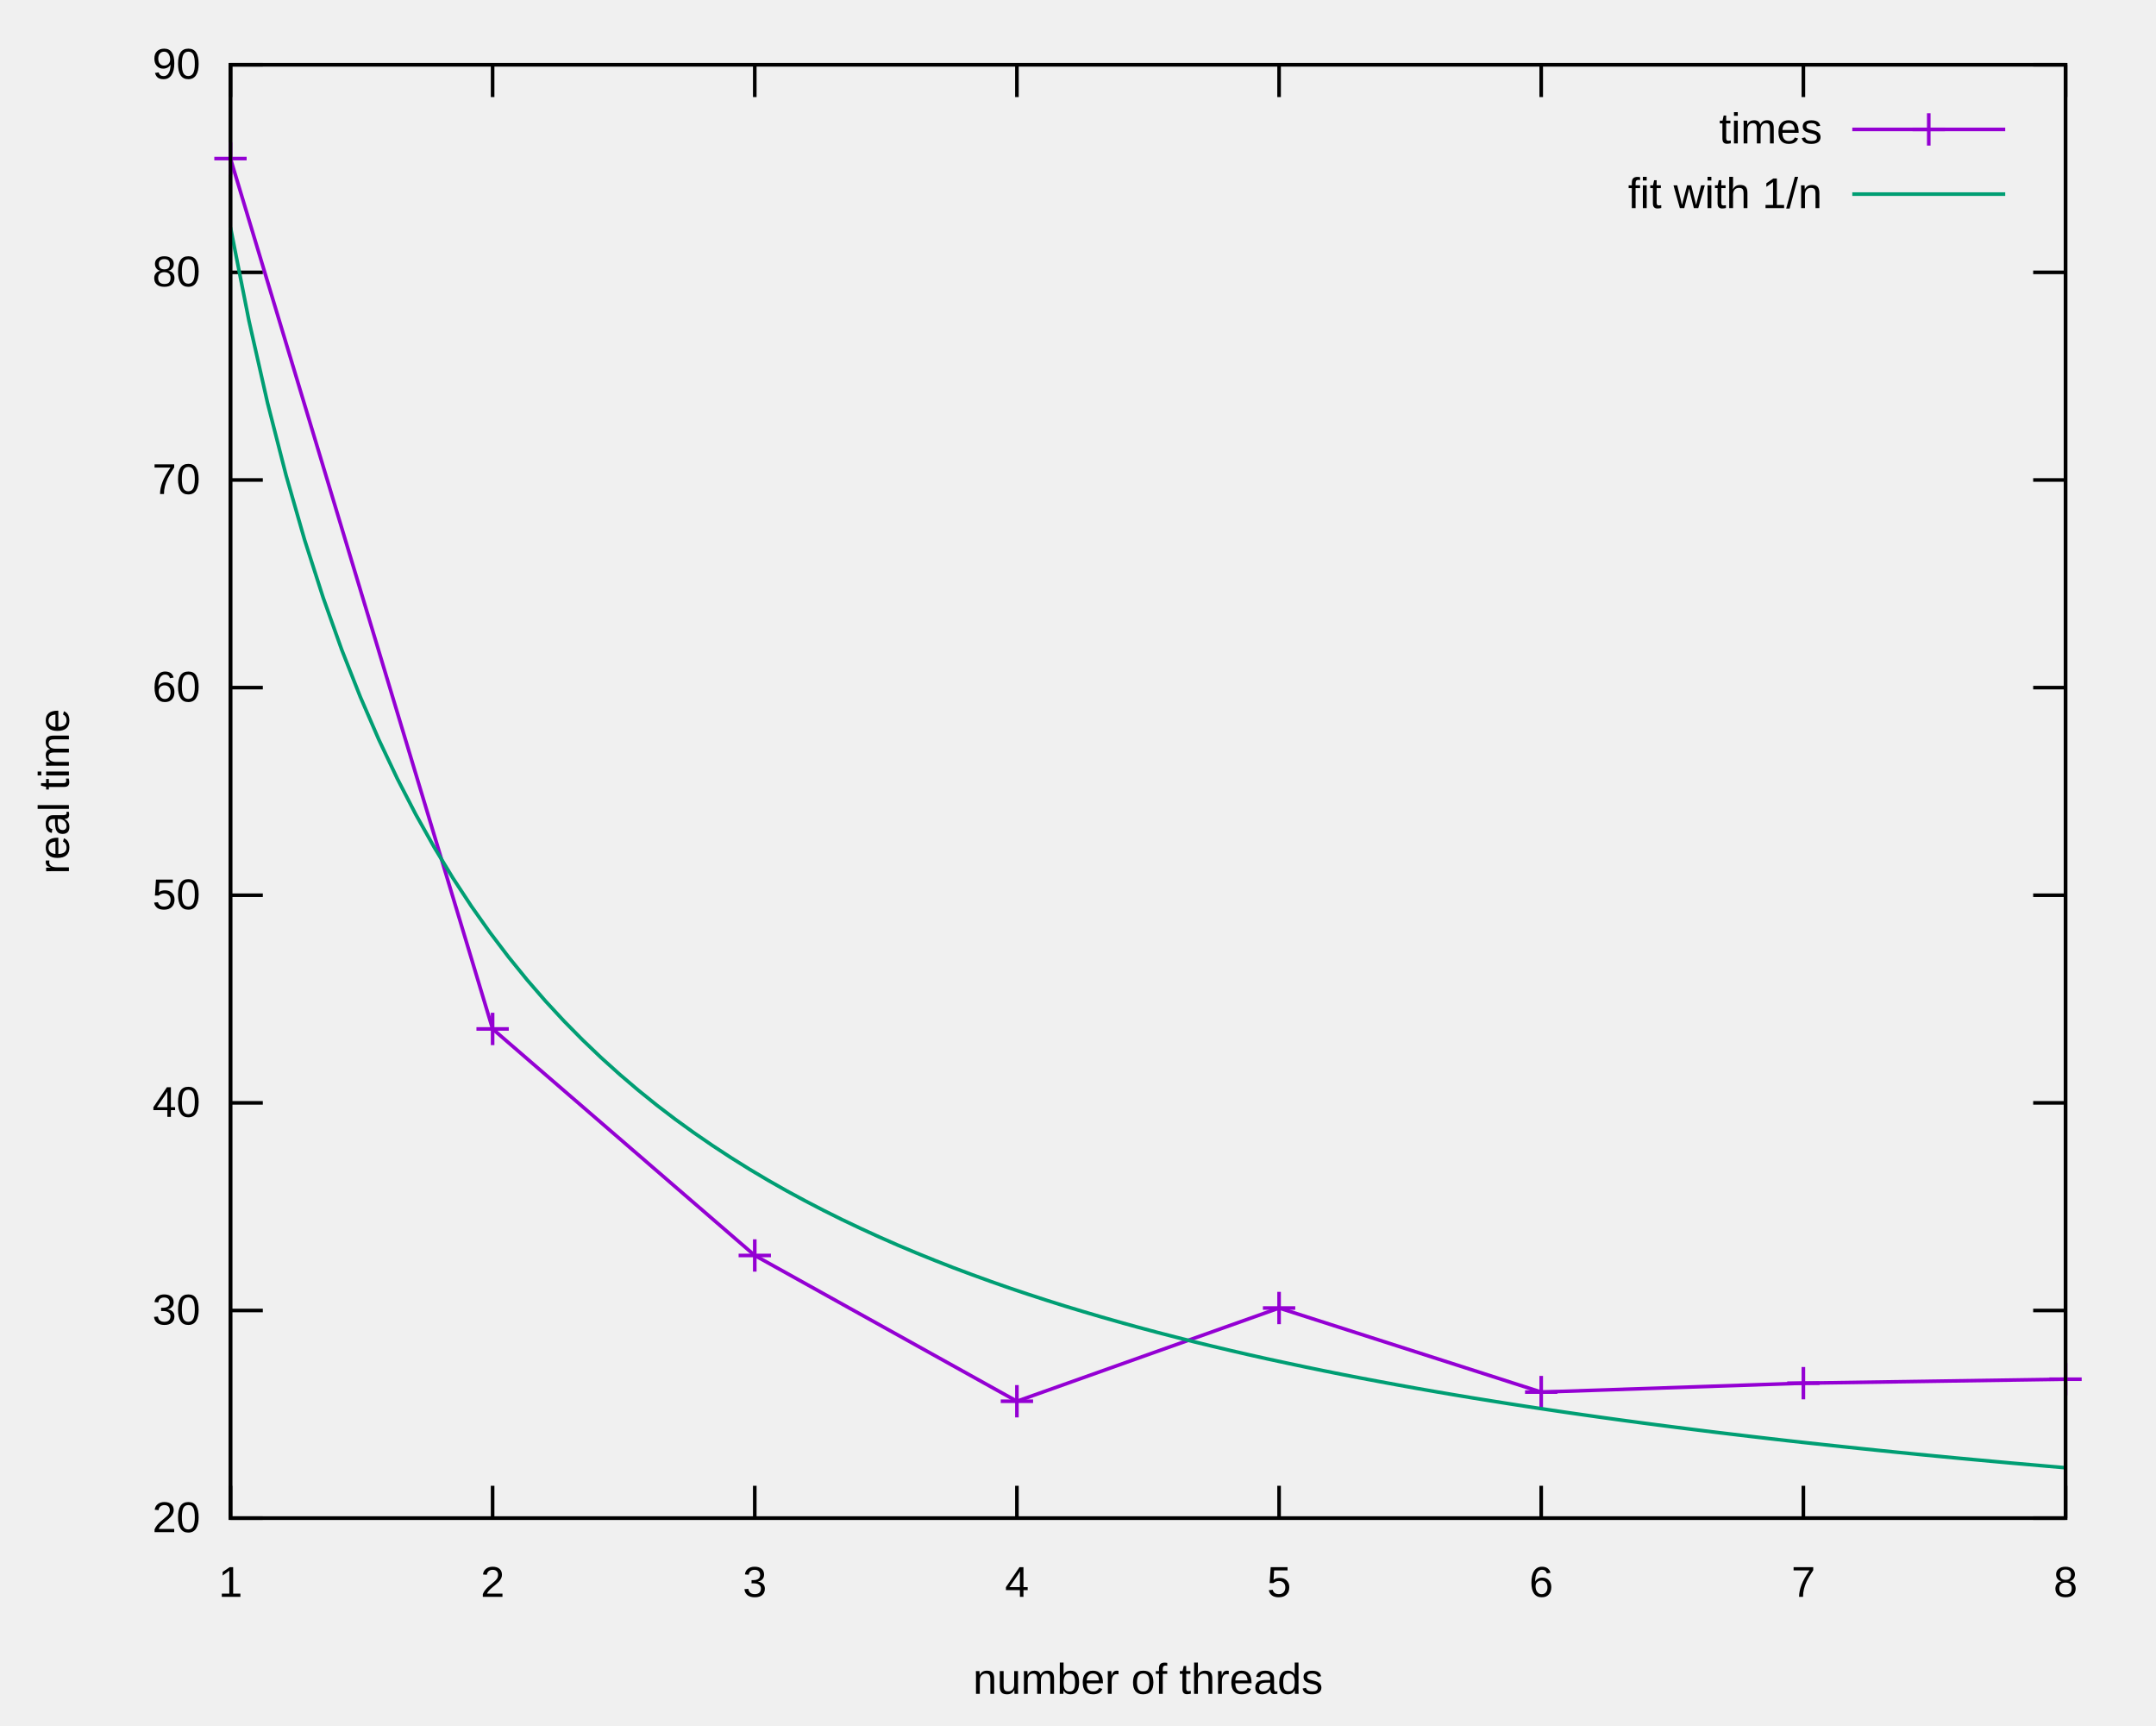
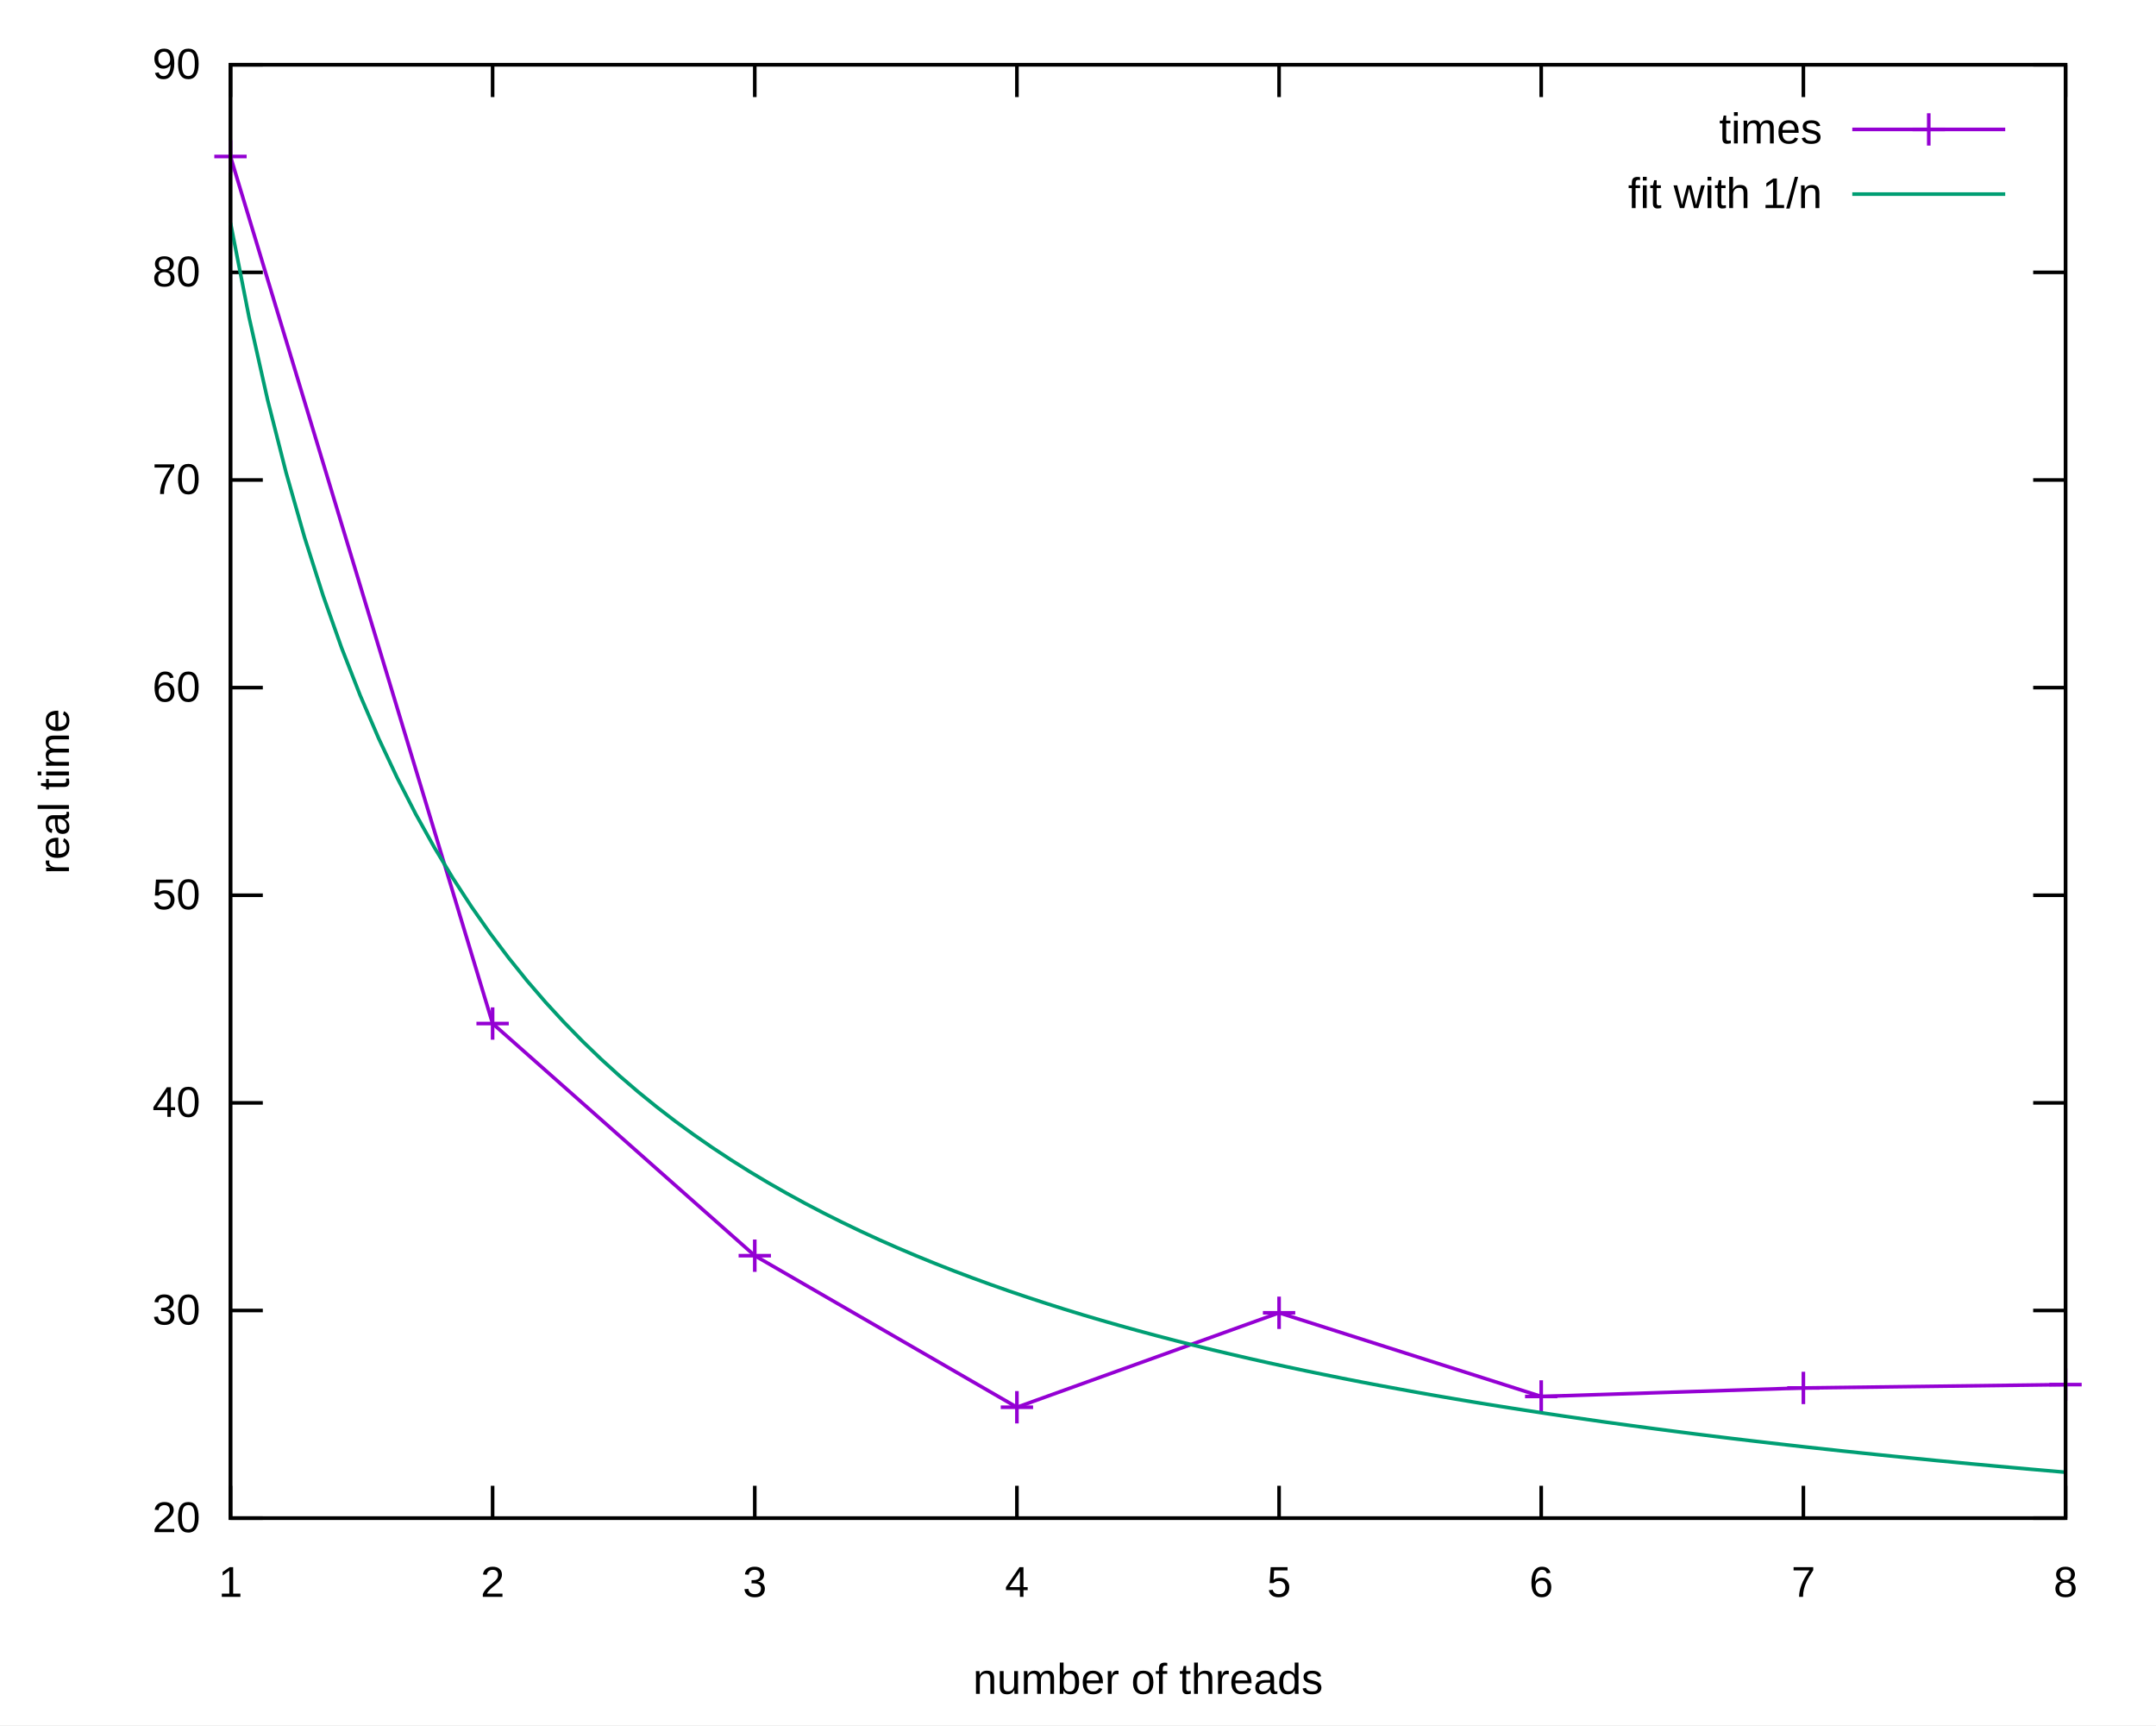
<svg xmlns="http://www.w3.org/2000/svg" xmlns:xlink="http://www.w3.org/1999/xlink" width="600" height="480" viewBox="0 0 600 480">
  <g id="gnuplot_canvas">
-     <rect x="0" y="0" width="600" height="480" fill="none" />
+     <rect x="0" y="0" width="600" height="480" fill="#ffffff" />
    <defs>
      <circle id="gpDot" r="0.5" stroke-width="0.5" stroke="currentColor" />
      <path id="gpPt0" stroke-width="0.222" stroke="currentColor" d="M-1,0 h2 M0,-1 v2" />
      <path id="gpPt1" stroke-width="0.222" stroke="currentColor" d="M-1,-1 L1,1 M1,-1 L-1,1" />
      <path id="gpPt2" stroke-width="0.222" stroke="currentColor" d="M-1,0 L1,0 M0,-1 L0,1 M-1,-1 L1,1 M-1,1 L1,-1" />
      <rect id="gpPt3" stroke-width="0.222" stroke="currentColor" x="-1" y="-1" width="2" height="2" />
      <rect id="gpPt4" stroke-width="0.222" stroke="currentColor" fill="currentColor" x="-1" y="-1" width="2" height="2" />
      <circle id="gpPt5" stroke-width="0.222" stroke="currentColor" cx="0" cy="0" r="1" />
      <use xlink:href="#gpPt5" id="gpPt6" fill="currentColor" stroke="none" />
      <path id="gpPt7" stroke-width="0.222" stroke="currentColor" d="M0,-1.33 L-1.33,0.67 L1.33,0.67 z" />
      <use xlink:href="#gpPt7" id="gpPt8" fill="currentColor" stroke="none" />
      <use xlink:href="#gpPt7" id="gpPt9" stroke="currentColor" transform="rotate(180)" />
      <use xlink:href="#gpPt9" id="gpPt10" fill="currentColor" stroke="none" />
      <use xlink:href="#gpPt3" id="gpPt11" stroke="currentColor" transform="rotate(45)" />
      <use xlink:href="#gpPt11" id="gpPt12" fill="currentColor" stroke="none" />
      <path id="gpPt13" stroke-width="0.222" stroke="currentColor" d="M0,1.330 L1.265,0.411 L0.782,-1.067 L-0.782,-1.076 L-1.265,0.411 z" />
      <use xlink:href="#gpPt13" id="gpPt14" fill="currentColor" stroke="none" />
      <filter id="textbox" filterUnits="objectBoundingBox" x="0" y="0" height="1" width="1">
-         <feFlood flood-color="white" flood-opacity="1" result="bgnd" />
+         <feFlood flood-color="#FFFFFF" flood-opacity="1" result="bgnd" />
        <feComposite in="SourceGraphic" in2="bgnd" operator="atop" />
      </filter>
      <filter id="greybox" filterUnits="objectBoundingBox" x="0" y="0" height="1" width="1">
        <feFlood flood-color="lightgrey" flood-opacity="1" result="grey" />
        <feComposite in="SourceGraphic" in2="grey" operator="atop" />
      </filter>
    </defs>
-     <g fill="none" color="white" stroke="currentColor" stroke-width="1.00" stroke-linecap="butt" stroke-linejoin="miter">
+     <g fill="none" color="#FFFFFF" stroke="currentColor" stroke-width="1.00" stroke-linecap="butt" stroke-linejoin="miter">
</g>
    <g fill="none" color="black" stroke="currentColor" stroke-width="1.00" stroke-linecap="butt" stroke-linejoin="miter">
      <path stroke="black" d="M64.14,422.40 L73.14,422.40 M574.82,422.40 L565.82,422.40  " />
      <g transform="translate(55.75,426.30)" stroke="none" fill="black" font-family="Arial" font-size="12.00" text-anchor="end">
        <text>
          <tspan font-family="Arial"> 20</tspan>
        </text>
      </g>
    </g>
    <g fill="none" color="black" stroke="currentColor" stroke-width="1.00" stroke-linecap="butt" stroke-linejoin="miter">
      <path stroke="black" d="M64.14,364.63 L73.14,364.63 M574.82,364.63 L565.82,364.63  " />
      <g transform="translate(55.75,368.53)" stroke="none" fill="black" font-family="Arial" font-size="12.00" text-anchor="end">
        <text>
          <tspan font-family="Arial"> 30</tspan>
        </text>
      </g>
    </g>
    <g fill="none" color="black" stroke="currentColor" stroke-width="1.00" stroke-linecap="butt" stroke-linejoin="miter">
      <path stroke="black" d="M64.14,306.86 L73.14,306.86 M574.82,306.86 L565.82,306.86  " />
      <g transform="translate(55.75,310.76)" stroke="none" fill="black" font-family="Arial" font-size="12.00" text-anchor="end">
        <text>
          <tspan font-family="Arial"> 40</tspan>
        </text>
      </g>
    </g>
    <g fill="none" color="black" stroke="currentColor" stroke-width="1.00" stroke-linecap="butt" stroke-linejoin="miter">
      <path stroke="black" d="M64.14,249.09 L73.14,249.09 M574.82,249.09 L565.82,249.09  " />
      <g transform="translate(55.75,252.99)" stroke="none" fill="black" font-family="Arial" font-size="12.00" text-anchor="end">
        <text>
          <tspan font-family="Arial"> 50</tspan>
        </text>
      </g>
    </g>
    <g fill="none" color="black" stroke="currentColor" stroke-width="1.00" stroke-linecap="butt" stroke-linejoin="miter">
      <path stroke="black" d="M64.14,191.32 L73.14,191.32 M574.82,191.32 L565.82,191.32  " />
      <g transform="translate(55.75,195.22)" stroke="none" fill="black" font-family="Arial" font-size="12.00" text-anchor="end">
        <text>
          <tspan font-family="Arial"> 60</tspan>
        </text>
      </g>
    </g>
    <g fill="none" color="black" stroke="currentColor" stroke-width="1.00" stroke-linecap="butt" stroke-linejoin="miter">
      <path stroke="black" d="M64.14,133.55 L73.14,133.55 M574.82,133.55 L565.82,133.55  " />
      <g transform="translate(55.75,137.45)" stroke="none" fill="black" font-family="Arial" font-size="12.00" text-anchor="end">
        <text>
          <tspan font-family="Arial"> 70</tspan>
        </text>
      </g>
    </g>
    <g fill="none" color="black" stroke="currentColor" stroke-width="1.00" stroke-linecap="butt" stroke-linejoin="miter">
      <path stroke="black" d="M64.14,75.78 L73.14,75.78 M574.82,75.78 L565.82,75.78  " />
      <g transform="translate(55.75,79.68)" stroke="none" fill="black" font-family="Arial" font-size="12.00" text-anchor="end">
        <text>
          <tspan font-family="Arial"> 80</tspan>
        </text>
      </g>
    </g>
    <g fill="none" color="black" stroke="currentColor" stroke-width="1.00" stroke-linecap="butt" stroke-linejoin="miter">
      <path stroke="black" d="M64.14,18.01 L73.14,18.01 M574.82,18.01 L565.82,18.01  " />
      <g transform="translate(55.75,21.91)" stroke="none" fill="black" font-family="Arial" font-size="12.00" text-anchor="end">
        <text>
          <tspan font-family="Arial"> 90</tspan>
        </text>
      </g>
    </g>
    <g fill="none" color="black" stroke="currentColor" stroke-width="1.00" stroke-linecap="butt" stroke-linejoin="miter">
      <path stroke="black" d="M64.14,422.40 L64.14,413.40 M64.14,18.01 L64.14,27.01  " />
      <g transform="translate(64.14,444.30)" stroke="none" fill="black" font-family="Arial" font-size="12.00" text-anchor="middle">
        <text>
          <tspan font-family="Arial"> 1</tspan>
        </text>
      </g>
    </g>
    <g fill="none" color="black" stroke="currentColor" stroke-width="1.00" stroke-linecap="butt" stroke-linejoin="miter">
      <path stroke="black" d="M137.09,422.40 L137.09,413.40 M137.09,18.01 L137.09,27.01  " />
      <g transform="translate(137.09,444.30)" stroke="none" fill="black" font-family="Arial" font-size="12.00" text-anchor="middle">
        <text>
          <tspan font-family="Arial"> 2</tspan>
        </text>
      </g>
    </g>
    <g fill="none" color="black" stroke="currentColor" stroke-width="1.00" stroke-linecap="butt" stroke-linejoin="miter">
      <path stroke="black" d="M210.05,422.40 L210.05,413.40 M210.05,18.01 L210.05,27.01  " />
      <g transform="translate(210.05,444.30)" stroke="none" fill="black" font-family="Arial" font-size="12.00" text-anchor="middle">
        <text>
          <tspan font-family="Arial"> 3</tspan>
        </text>
      </g>
    </g>
    <g fill="none" color="black" stroke="currentColor" stroke-width="1.00" stroke-linecap="butt" stroke-linejoin="miter">
      <path stroke="black" d="M283.00,422.40 L283.00,413.40 M283.00,18.01 L283.00,27.01  " />
      <g transform="translate(283.00,444.30)" stroke="none" fill="black" font-family="Arial" font-size="12.00" text-anchor="middle">
        <text>
          <tspan font-family="Arial"> 4</tspan>
        </text>
      </g>
    </g>
    <g fill="none" color="black" stroke="currentColor" stroke-width="1.00" stroke-linecap="butt" stroke-linejoin="miter">
      <path stroke="black" d="M355.96,422.40 L355.96,413.40 M355.96,18.01 L355.96,27.01  " />
      <g transform="translate(355.96,444.30)" stroke="none" fill="black" font-family="Arial" font-size="12.00" text-anchor="middle">
        <text>
          <tspan font-family="Arial"> 5</tspan>
        </text>
      </g>
    </g>
    <g fill="none" color="black" stroke="currentColor" stroke-width="1.00" stroke-linecap="butt" stroke-linejoin="miter">
      <path stroke="black" d="M428.91,422.40 L428.91,413.40 M428.91,18.01 L428.91,27.01  " />
      <g transform="translate(428.91,444.30)" stroke="none" fill="black" font-family="Arial" font-size="12.00" text-anchor="middle">
        <text>
          <tspan font-family="Arial"> 6</tspan>
        </text>
      </g>
    </g>
    <g fill="none" color="black" stroke="currentColor" stroke-width="1.00" stroke-linecap="butt" stroke-linejoin="miter">
      <path stroke="black" d="M501.87,422.40 L501.87,413.40 M501.87,18.01 L501.87,27.01  " />
      <g transform="translate(501.87,444.30)" stroke="none" fill="black" font-family="Arial" font-size="12.00" text-anchor="middle">
        <text>
          <tspan font-family="Arial"> 7</tspan>
        </text>
      </g>
    </g>
    <g fill="none" color="black" stroke="currentColor" stroke-width="1.00" stroke-linecap="butt" stroke-linejoin="miter">
      <path stroke="black" d="M574.82,422.40 L574.82,413.40 M574.82,18.01 L574.82,27.01  " />
      <g transform="translate(574.82,444.30)" stroke="none" fill="black" font-family="Arial" font-size="12.00" text-anchor="middle">
        <text>
          <tspan font-family="Arial"> 8</tspan>
        </text>
      </g>
    </g>
    <g fill="none" color="black" stroke="currentColor" stroke-width="1.00" stroke-linecap="butt" stroke-linejoin="miter">
</g>
    <g fill="none" color="black" stroke="currentColor" stroke-width="1.00" stroke-linecap="butt" stroke-linejoin="miter">
      <path stroke="black" d="M64.14,18.01 L64.14,422.40 L574.82,422.40 L574.82,18.01 L64.14,18.01 Z  " />
    </g>
    <g fill="none" color="black" stroke="currentColor" stroke-width="1.00" stroke-linecap="butt" stroke-linejoin="miter">
</g>
    <g id="gnuplot_plot_1">
      <g fill="none" color="black" stroke="currentColor" stroke-width="1.00" stroke-linecap="butt" stroke-linejoin="miter">
        <g transform="translate(507.09,39.91)" stroke="none" fill="black" font-family="Arial" font-size="12.00" text-anchor="end">
          <text>
            <tspan font-family="Arial">times</tspan>
          </text>
        </g>
      </g>
      <g fill="none" color="black" stroke="currentColor" stroke-width="1.00" stroke-linecap="butt" stroke-linejoin="miter">
-         <path stroke="rgb(148,   0, 211)" d="M515.48,36.01 L558.04,36.01 M64.14,44.12 L137.09,286.29 L210.05,349.32 L283.00,389.88 L355.96,363.94 L428.91,387.33   L501.87,384.85 L574.82,383.75  " />
-         <use xlink:href="#gpPt0" transform="translate(64.14,44.12) scale(4.50)" color="rgb(148,   0, 211)" />
-         <use xlink:href="#gpPt0" transform="translate(137.09,286.29) scale(4.50)" color="rgb(148,   0, 211)" />
-         <use xlink:href="#gpPt0" transform="translate(210.05,349.32) scale(4.50)" color="rgb(148,   0, 211)" />
-         <use xlink:href="#gpPt0" transform="translate(283.00,389.88) scale(4.50)" color="rgb(148,   0, 211)" />
-         <use xlink:href="#gpPt0" transform="translate(355.96,363.94) scale(4.50)" color="rgb(148,   0, 211)" />
-         <use xlink:href="#gpPt0" transform="translate(428.91,387.33) scale(4.50)" color="rgb(148,   0, 211)" />
-         <use xlink:href="#gpPt0" transform="translate(501.87,384.85) scale(4.50)" color="rgb(148,   0, 211)" />
-         <use xlink:href="#gpPt0" transform="translate(574.82,383.75) scale(4.50)" color="rgb(148,   0, 211)" />
+         <path stroke="rgb(148,   0, 211)" d="M515.48,36.01 L558.04,36.01 M64.14,43.54 L137.09,284.79 L210.05,349.38 L283.00,391.55 L355.96,365.27 L428.91,388.55   L501.87,386.18 L574.82,385.25  " />
+         <use xlink:href="#gpPt0" transform="translate(64.14,43.54) scale(4.50)" color="rgb(148,   0, 211)" />
+         <use xlink:href="#gpPt0" transform="translate(137.09,284.79) scale(4.50)" color="rgb(148,   0, 211)" />
+         <use xlink:href="#gpPt0" transform="translate(210.05,349.38) scale(4.50)" color="rgb(148,   0, 211)" />
+         <use xlink:href="#gpPt0" transform="translate(283.00,391.55) scale(4.50)" color="rgb(148,   0, 211)" />
+         <use xlink:href="#gpPt0" transform="translate(355.96,365.27) scale(4.50)" color="rgb(148,   0, 211)" />
+         <use xlink:href="#gpPt0" transform="translate(428.91,388.55) scale(4.50)" color="rgb(148,   0, 211)" />
+         <use xlink:href="#gpPt0" transform="translate(501.87,386.18) scale(4.50)" color="rgb(148,   0, 211)" />
+         <use xlink:href="#gpPt0" transform="translate(574.82,385.25) scale(4.50)" color="rgb(148,   0, 211)" />
        <use xlink:href="#gpPt0" transform="translate(536.76,36.01) scale(4.50)" color="rgb(148,   0, 211)" />
      </g>
    </g>
    <g id="gnuplot_plot_2">
      <g fill="none" color="black" stroke="currentColor" stroke-width="1.00" stroke-linecap="butt" stroke-linejoin="miter">
        <g transform="translate(507.09,57.91)" stroke="none" fill="black" font-family="Arial" font-size="12.00" text-anchor="end">
          <text>
            <tspan font-family="Arial">fit with 1/n</tspan>
          </text>
        </g>
      </g>
      <g fill="none" color="black" stroke="currentColor" stroke-width="1.00" stroke-linecap="butt" stroke-linejoin="miter">
-         <path stroke="rgb(  0, 158, 115)" d="M515.48,54.01 L558.04,54.01 M64.14,63.26 L69.30,89.31 L74.46,112.13 L79.62,132.28 L84.77,150.22 L89.93,166.28   L95.09,180.75 L100.25,193.85 L105.41,205.76 L110.57,216.65 L115.72,226.63 L120.88,235.82 L126.04,244.31 L131.20,252.17   L136.36,259.47 L141.52,266.27 L146.67,272.62 L151.83,278.57 L156.99,284.14 L162.15,289.37 L167.31,294.30 L172.47,298.95   L177.62,303.34 L182.78,307.50 L187.94,311.44 L193.10,315.17 L198.26,318.72 L203.42,322.10 L208.57,325.32 L213.73,328.39   L218.89,331.32 L224.05,334.11 L229.21,336.79 L234.37,339.36 L239.53,341.81 L244.68,344.17 L249.84,346.44 L255.00,348.61   L260.16,350.70 L265.32,352.72 L270.48,354.65 L275.63,356.52 L280.79,358.33 L285.95,360.06 L291.11,361.74 L296.27,363.37   L301.43,364.93 L306.58,366.45 L311.74,367.92 L316.90,369.34 L322.06,370.72 L327.22,372.05 L332.38,373.35 L337.53,374.60   L342.69,375.82 L347.85,377.01 L353.01,378.16 L358.17,379.27 L363.33,380.36 L368.48,381.42 L373.64,382.45 L378.80,383.45   L383.96,384.42 L389.12,385.37 L394.28,386.30 L399.43,387.20 L404.59,388.08 L409.75,388.94 L414.91,389.77 L420.07,390.59   L425.23,391.39 L430.39,392.17 L435.54,392.93 L440.70,393.67 L445.86,394.40 L451.02,395.11 L456.18,395.80 L461.34,396.48   L466.49,397.14 L471.65,397.79 L476.81,398.43 L481.97,399.05 L487.13,399.66 L492.29,400.26 L497.44,400.85 L502.60,401.42   L507.76,401.98 L512.92,402.53 L518.08,403.07 L523.24,403.60 L528.39,404.12 L533.55,404.63 L538.71,405.13 L543.87,405.62   L549.03,406.10 L554.19,406.57 L559.34,407.04 L564.50,407.49 L569.66,407.94 L574.82,408.38  " />
-       </g>
-     </g>
-     <g fill="none" color="white" stroke="rgb(  0, 158, 115)" stroke-width="2.00" stroke-linecap="butt" stroke-linejoin="miter">
+         <path stroke="rgb(  0, 158, 115)" d="M515.48,54.01 L558.04,54.01 M64.14,61.97 L69.30,88.21 L74.46,111.20 L79.62,131.51 L84.77,149.57 L89.93,165.75   L95.09,180.33 L100.25,193.52 L105.41,205.52 L110.57,216.49 L115.72,226.55 L120.88,235.80 L126.04,244.35 L131.20,252.27   L136.36,259.63 L141.52,266.48 L146.67,272.88 L151.83,278.86 L156.99,284.47 L162.15,289.75 L167.31,294.72 L172.47,299.40   L177.62,303.82 L182.78,308.01 L187.94,311.98 L193.10,315.74 L198.26,319.32 L203.42,322.72 L208.57,325.96 L213.73,329.05   L218.89,332.00 L224.05,334.82 L229.21,337.52 L234.37,340.10 L239.53,342.58 L244.68,344.95 L249.84,347.23 L255.00,349.42   L260.16,351.53 L265.32,353.56 L270.48,355.51 L275.63,357.39 L280.79,359.21 L285.95,360.96 L291.11,362.65 L296.27,364.29   L301.43,365.87 L306.58,367.39 L311.74,368.87 L316.90,370.30 L322.06,371.69 L327.22,373.04 L332.38,374.34 L337.53,375.61   L342.69,376.83 L347.85,378.03 L353.01,379.19 L358.17,380.31 L363.33,381.41 L368.48,382.47 L373.64,383.51 L378.80,384.52   L383.96,385.50 L389.12,386.45 L394.28,387.39 L399.43,388.30 L404.59,389.18 L409.75,390.05 L414.91,390.89 L420.07,391.71   L425.23,392.51 L430.39,393.30 L435.54,394.07 L440.70,394.81 L445.86,395.55 L451.02,396.26 L456.18,396.96 L461.34,397.64   L466.49,398.31 L471.65,398.97 L476.81,399.61 L481.97,400.24 L487.13,400.85 L492.29,401.45 L497.44,402.04 L502.60,402.62   L507.76,403.18 L512.92,403.74 L518.08,404.28 L523.24,404.82 L528.39,405.34 L533.55,405.85 L538.71,406.36 L543.87,406.85   L549.03,407.34 L554.19,407.81 L559.34,408.28 L564.50,408.74 L569.66,409.19 L574.82,409.63  " />
+       </g>
+     </g>
+     <g fill="none" color="#FFFFFF" stroke="rgb(  0, 158, 115)" stroke-width="2.00" stroke-linecap="butt" stroke-linejoin="miter">
</g>
    <g fill="none" color="black" stroke="currentColor" stroke-width="2.00" stroke-linecap="butt" stroke-linejoin="miter">
</g>
    <g fill="none" color="black" stroke="black" stroke-width="1.00" stroke-linecap="butt" stroke-linejoin="miter">
</g>
    <g fill="none" color="black" stroke="currentColor" stroke-width="1.00" stroke-linecap="butt" stroke-linejoin="miter">
      <path stroke="black" d="M64.14,18.01 L64.14,422.40 L574.82,422.40 L574.82,18.01 L64.14,18.01 Z  " />
      <g transform="translate(19.18,220.21) rotate(270.00)" stroke="none" fill="black" font-family="Arial" font-size="12.00" text-anchor="middle">
        <text>
          <tspan font-family="Arial">real time</tspan>
        </text>
      </g>
    </g>
    <g fill="none" color="black" stroke="currentColor" stroke-width="1.00" stroke-linecap="butt" stroke-linejoin="miter">
      <g transform="translate(319.48,471.30)" stroke="none" fill="black" font-family="Arial" font-size="12.00" text-anchor="middle">
        <text>
          <tspan font-family="Arial">number of threads</tspan>
        </text>
      </g>
    </g>
    <g fill="none" color="black" stroke="currentColor" stroke-width="1.00" stroke-linecap="butt" stroke-linejoin="miter">
</g>
    <g fill="none" color="black" stroke="currentColor" stroke-width="1.00" stroke-linecap="butt" stroke-linejoin="miter">
</g>
  </g>
</svg>
